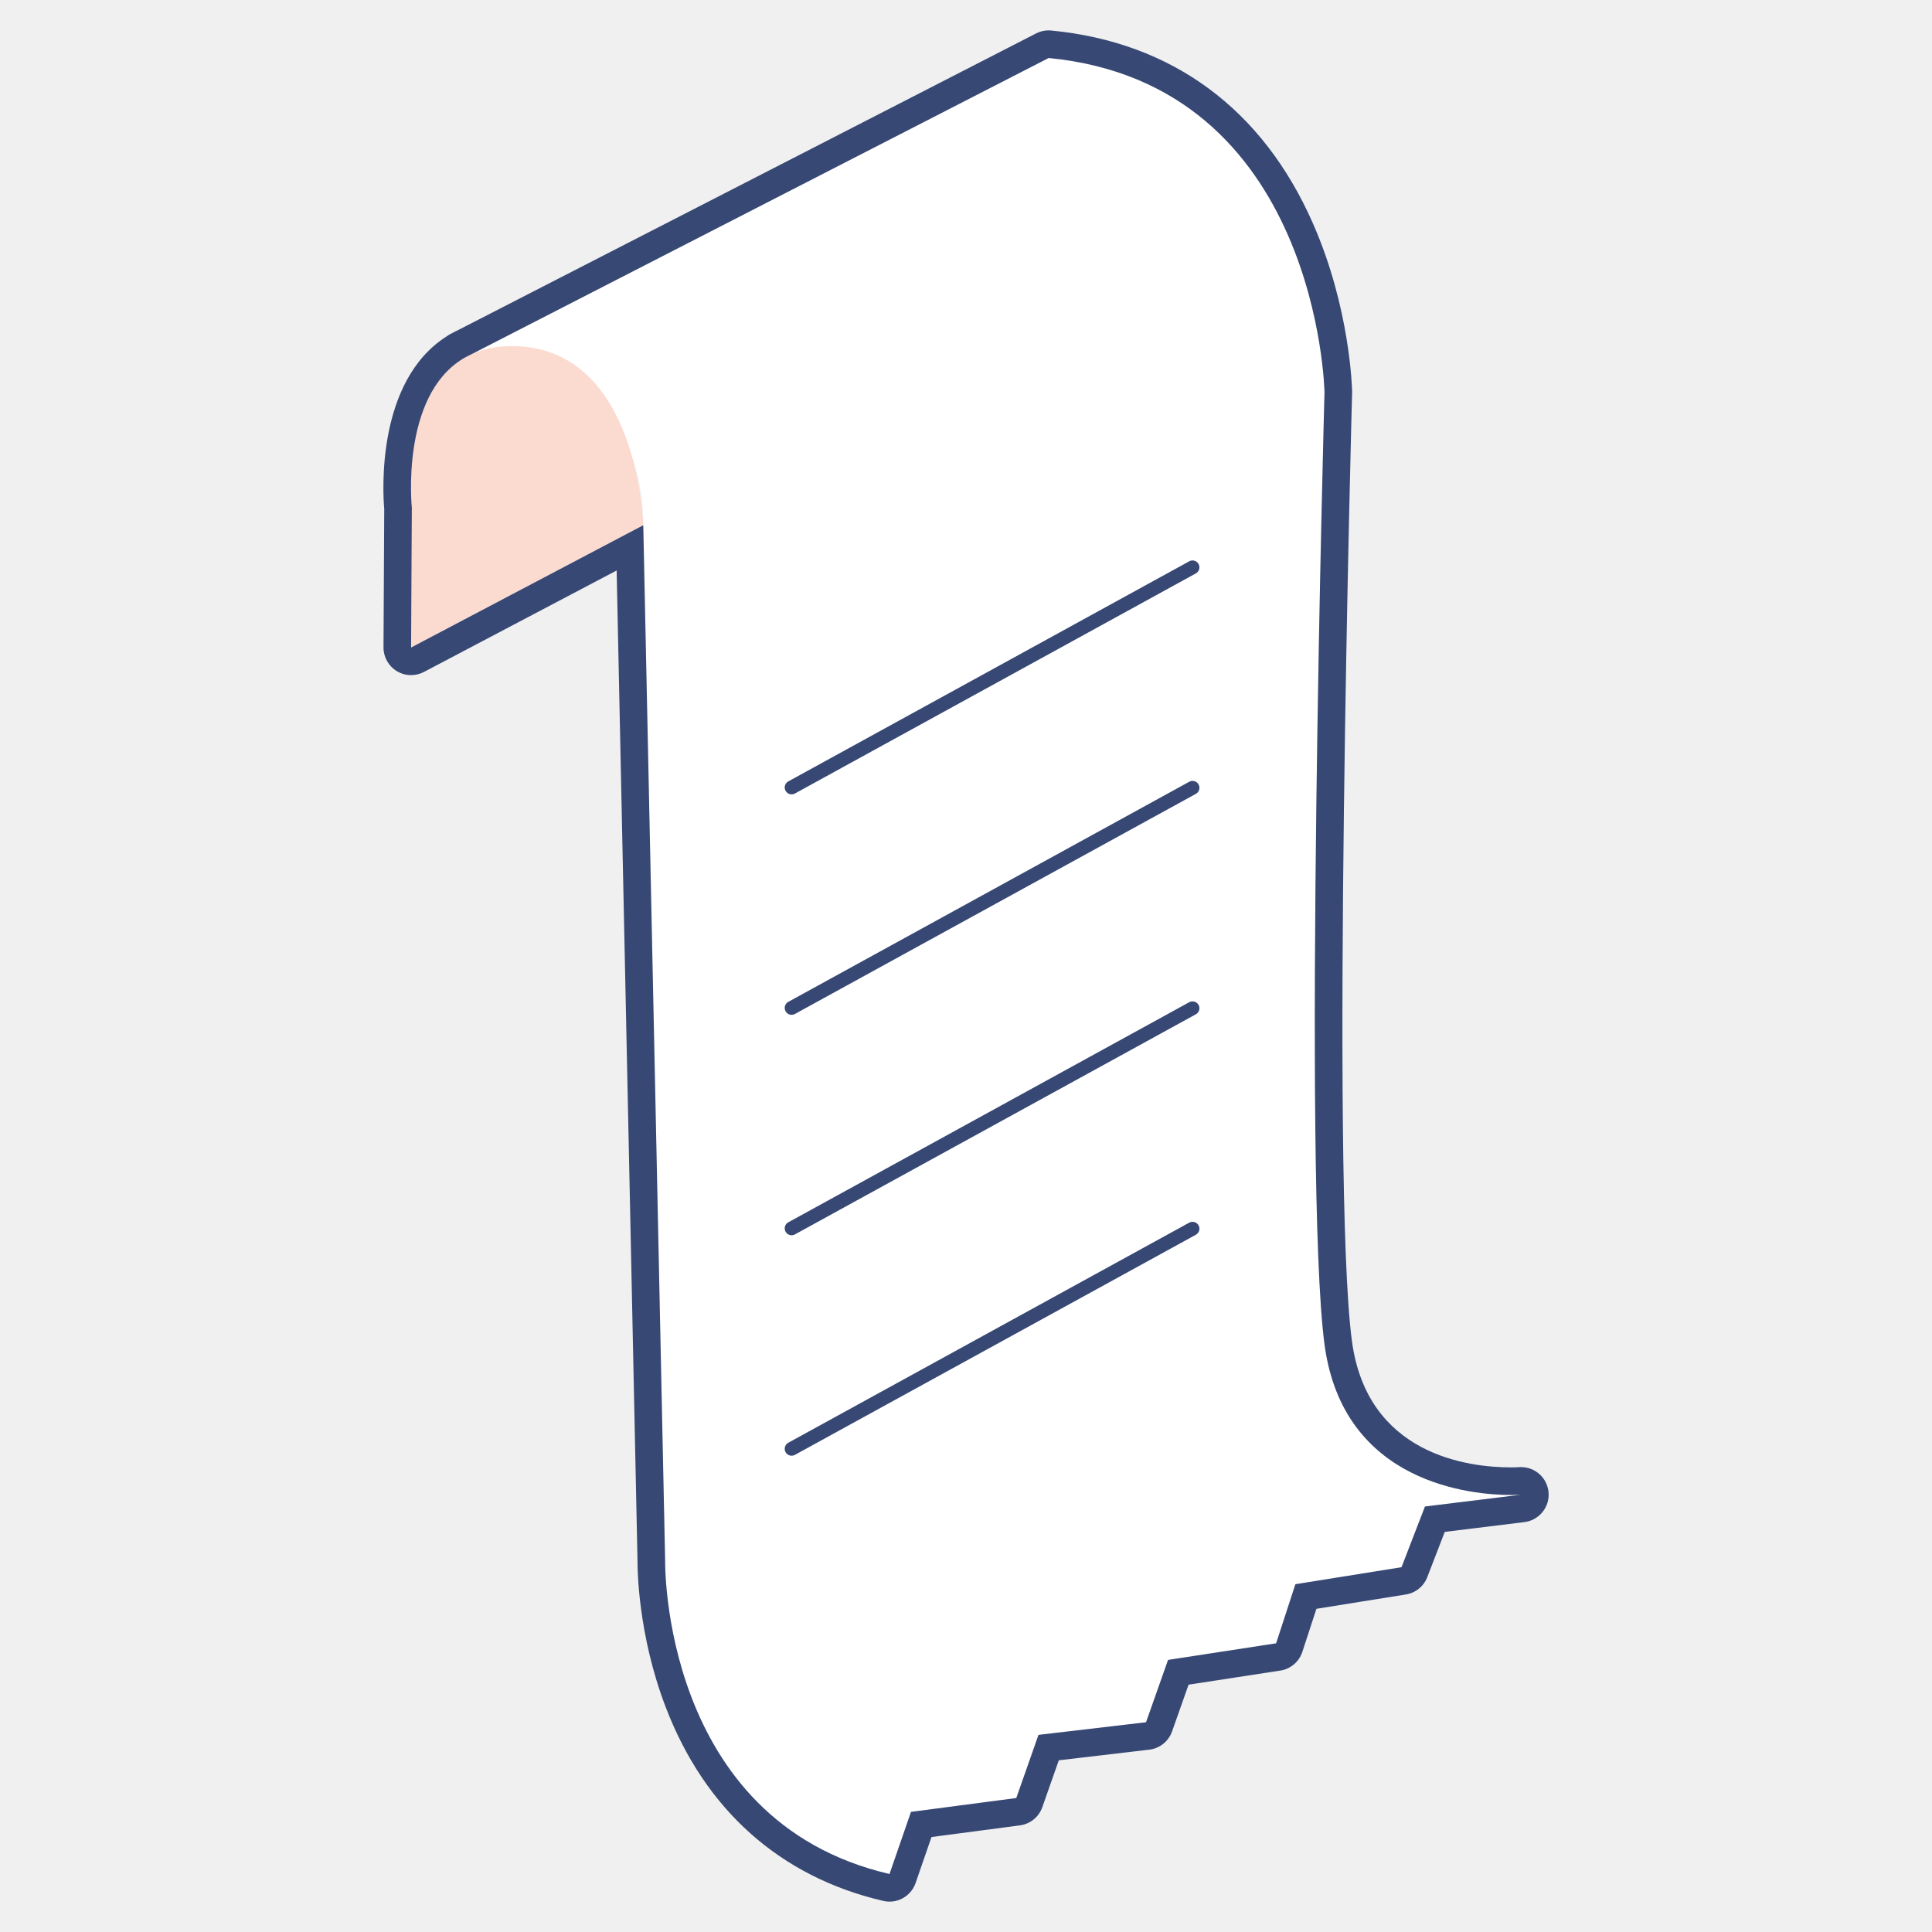
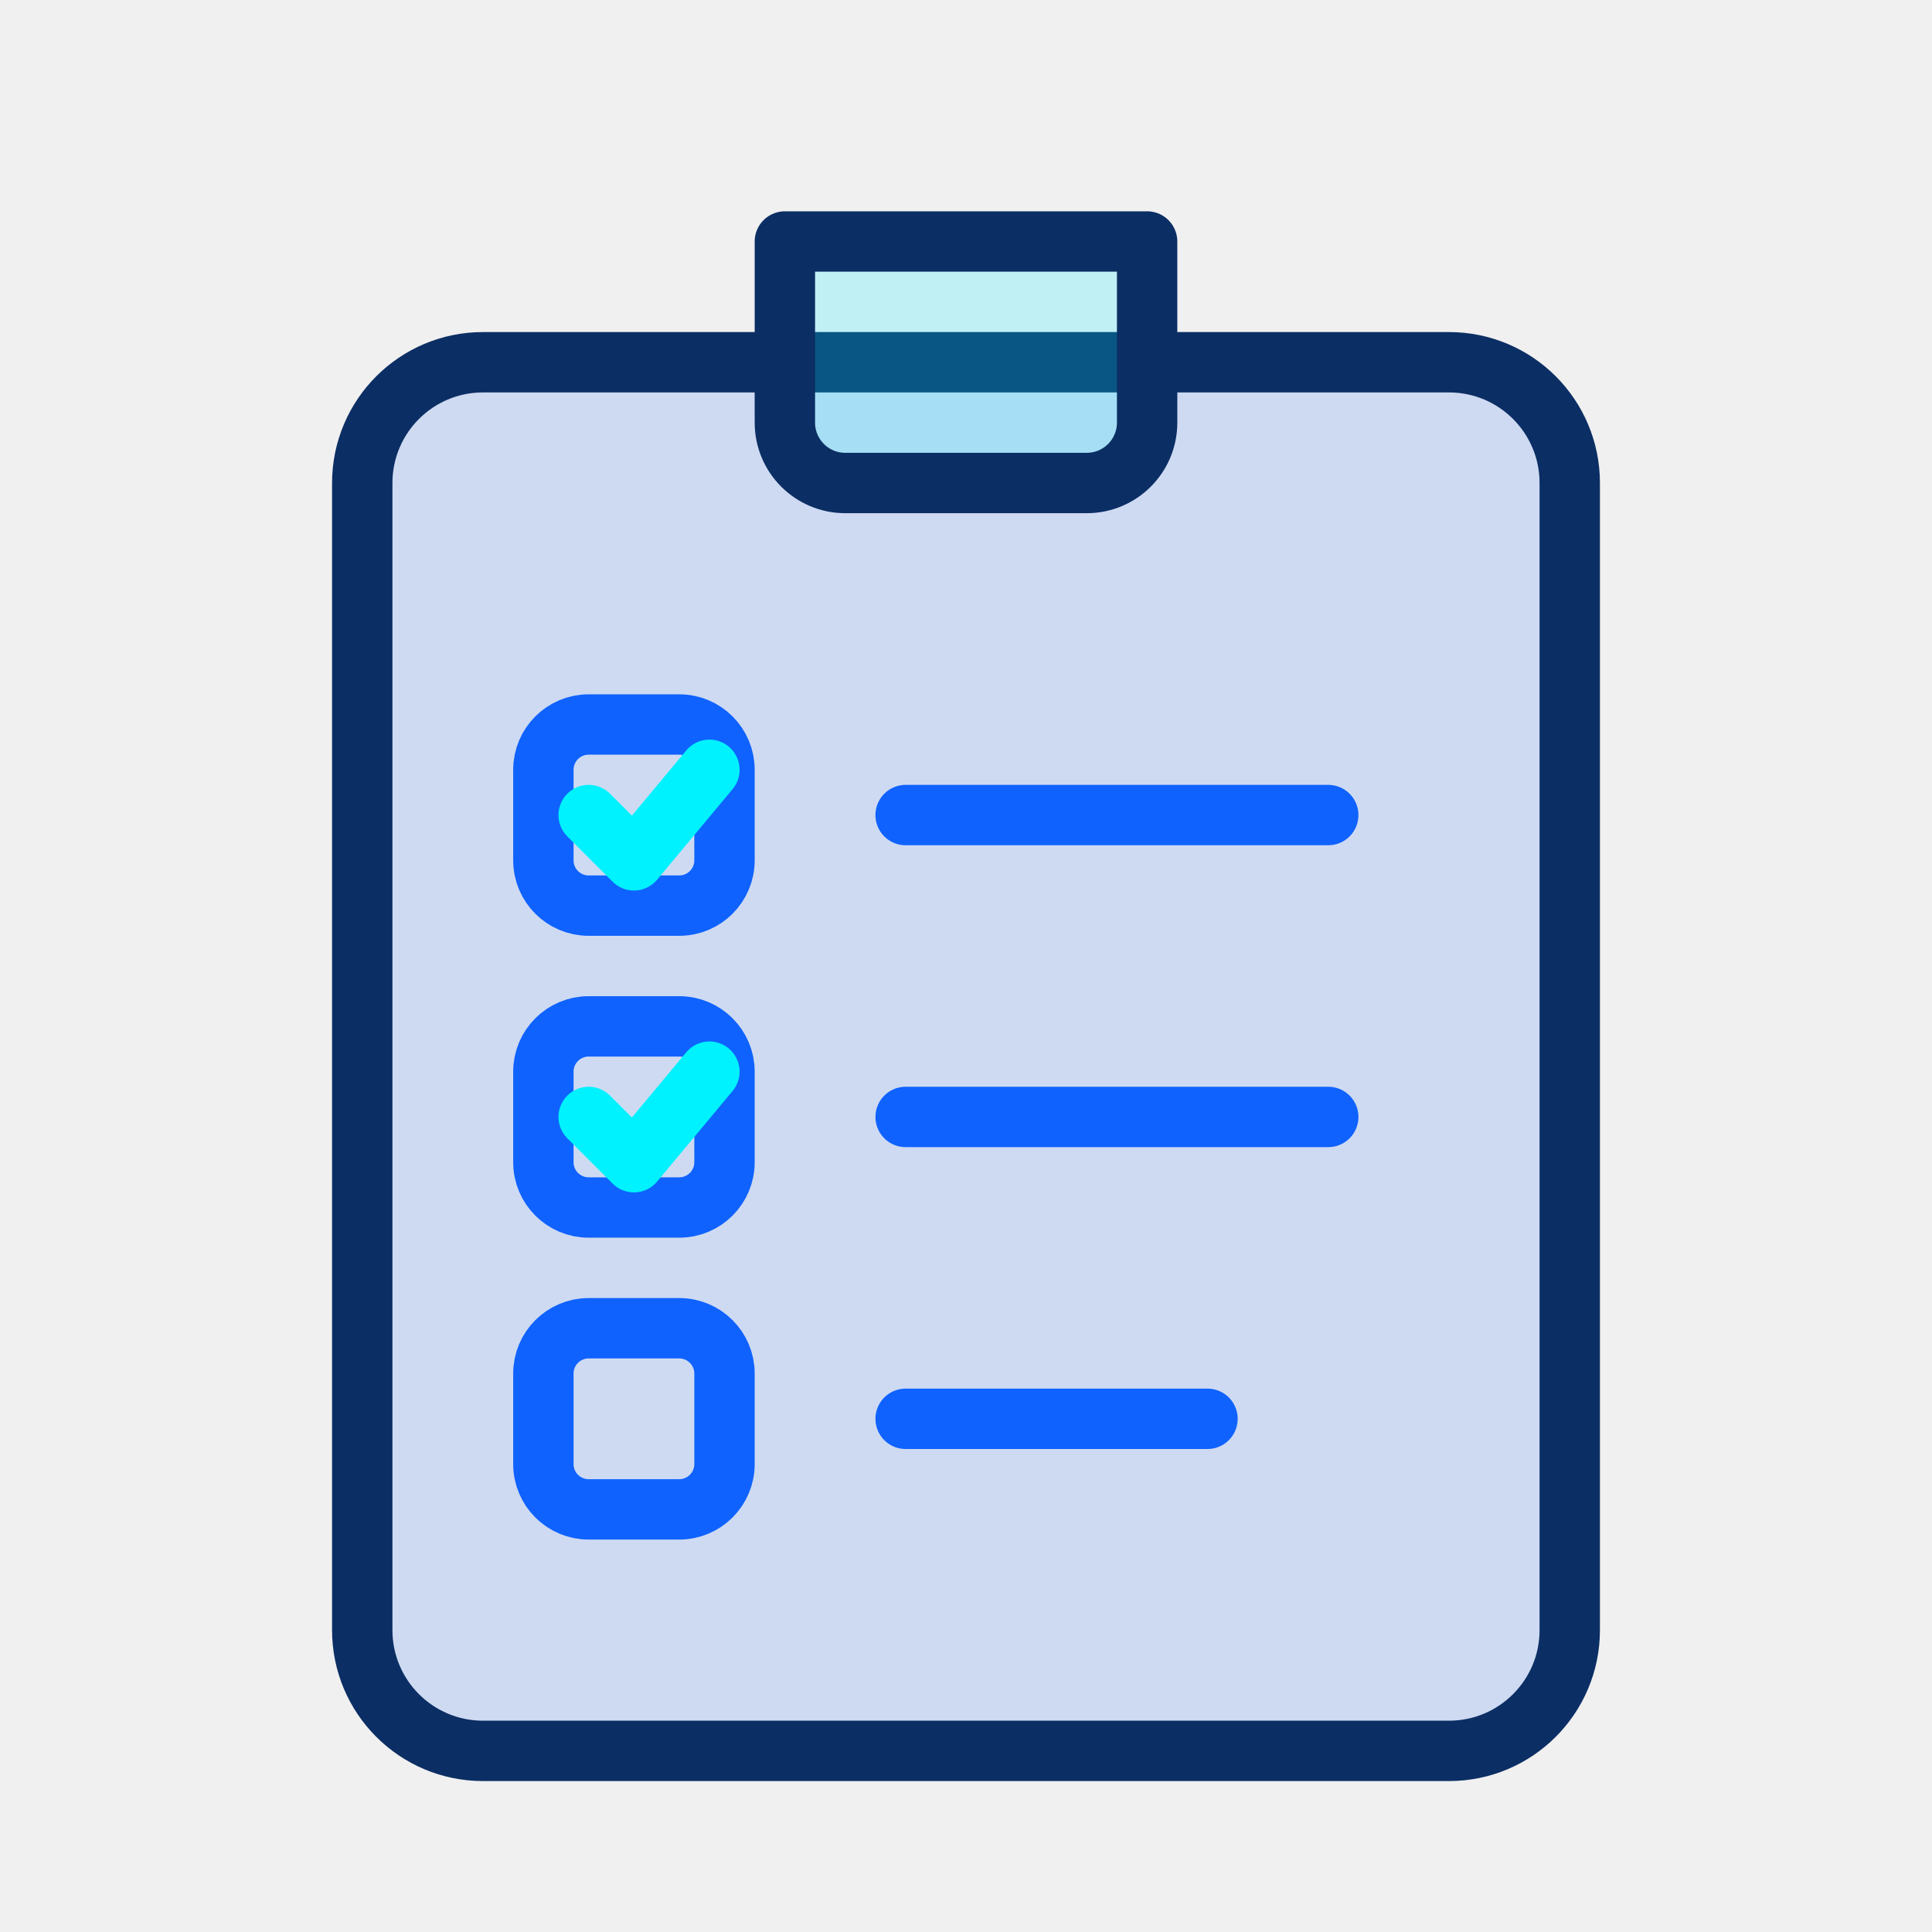
<svg xmlns="http://www.w3.org/2000/svg" width="64" height="64" viewBox="0 0 64 64" fill="none">
-   <path d="M21.309 17.399L22.033 51.687C22.033 51.687 21.881 60.315 29.466 62.079L30.178 60.021L33.666 59.562L34.401 57.47L37.964 57.051L38.693 54.987L42.273 54.437L42.912 52.479L46.427 51.916L47.203 49.905L50.386 49.514C50.386 49.514 44.6 49.972 43.876 44.535C43.153 39.098 43.876 12.992 43.876 12.992C43.876 12.992 43.684 2.789 34.739 1.921L15.341 11.877C15.341 11.877 21.309 11.621 21.309 17.399Z" fill="white" />
-   <path d="M13.643 16.821C13.643 16.821 13.064 11.324 17.114 11.468C21.165 11.613 21.31 17.399 21.31 17.399L13.618 21.45L13.643 16.821Z" fill="#FBDBD0" />
-   <path d="M34.739 1.921C43.684 2.789 43.876 12.992 43.876 12.992C43.876 12.992 43.153 39.098 43.876 44.535C44.495 49.188 48.821 49.523 50.057 49.523C50.265 49.523 50.386 49.514 50.386 49.514L47.204 49.905L46.427 51.916L42.912 52.479L42.273 54.437L38.693 54.987L37.964 57.052L34.401 57.47L33.666 59.562L30.178 60.021L29.466 62.079C21.881 60.315 22.033 51.687 22.033 51.687L21.309 17.399L13.618 21.45L13.643 16.821C13.643 16.821 13.256 13.129 15.347 11.877C15.345 11.877 15.341 11.877 15.341 11.877L15.402 11.845C15.469 11.808 15.537 11.772 15.608 11.74L34.739 1.921ZM50.386 49.514H50.387H50.386ZM34.739 1.006C34.594 1.006 34.451 1.041 34.322 1.107L15.208 10.918C15.128 10.955 15.05 10.995 14.97 11.04L14.924 11.063C14.881 11.085 14.84 11.111 14.801 11.139C12.449 12.629 12.683 16.341 12.728 16.861L12.704 21.445C12.702 21.766 12.869 22.064 13.143 22.231C13.289 22.32 13.453 22.364 13.618 22.364C13.764 22.364 13.91 22.329 14.044 22.259L20.427 18.898L21.118 51.691C21.116 51.941 21.126 54.131 22.051 56.548C23.355 59.956 25.848 62.176 29.259 62.97C29.328 62.986 29.398 62.994 29.466 62.994C29.848 62.994 30.2 62.753 30.33 62.378L30.857 60.854L33.785 60.468C34.127 60.423 34.414 60.19 34.528 59.865L35.074 58.312L38.071 57.96C38.417 57.919 38.71 57.685 38.826 57.356L39.373 55.807L42.412 55.34C42.753 55.288 43.035 55.048 43.142 54.72L43.608 53.294L46.571 52.819C46.893 52.768 47.163 52.549 47.28 52.246L47.859 50.746L50.486 50.423C50.944 50.373 51.301 49.985 51.301 49.514C51.301 49.029 50.925 48.633 50.448 48.602C50.428 48.6 50.407 48.599 50.387 48.599C50.376 48.599 50.364 48.6 50.352 48.6C50.338 48.601 50.325 48.601 50.311 48.602C50.293 48.604 50.201 48.609 50.057 48.609C48.639 48.609 45.286 48.2 44.783 44.415C44.077 39.112 44.783 13.277 44.79 13.017C44.791 13.003 44.791 12.989 44.791 12.975C44.788 12.863 44.725 10.209 43.499 7.415C41.833 3.614 38.834 1.4 34.827 1.011C34.798 1.008 34.768 1.006 34.739 1.006Z" fill="#374874" />
-   <path fill-rule="evenodd" clip-rule="evenodd" d="M39.705 18.685C39.765 18.795 39.725 18.934 39.614 18.995L26.333 26.286C26.222 26.347 26.083 26.306 26.023 26.196C25.962 26.085 26.002 25.946 26.113 25.885L39.394 18.594C39.505 18.534 39.644 18.574 39.705 18.685Z" fill="#374874" />
-   <path fill-rule="evenodd" clip-rule="evenodd" d="M39.705 25.987C39.765 26.098 39.725 26.237 39.614 26.298L26.333 33.589C26.222 33.65 26.083 33.609 26.023 33.498C25.962 33.388 26.002 33.249 26.113 33.188L39.394 25.897C39.505 25.836 39.644 25.877 39.705 25.987Z" fill="#374874" />
-   <path fill-rule="evenodd" clip-rule="evenodd" d="M39.705 33.29C39.765 33.401 39.725 33.539 39.614 33.6L26.333 40.891C26.222 40.952 26.083 40.912 26.023 40.801C25.962 40.69 26.002 40.551 26.113 40.491L39.394 33.2C39.505 33.139 39.644 33.179 39.705 33.29Z" fill="#374874" />
-   <path fill-rule="evenodd" clip-rule="evenodd" d="M39.705 40.593C39.765 40.703 39.725 40.842 39.614 40.903L26.333 48.194C26.222 48.255 26.083 48.214 26.023 48.104C25.962 47.993 26.002 47.854 26.113 47.793L39.394 40.502C39.505 40.441 39.644 40.482 39.705 40.593Z" fill="#374874" />
+   <rect x="12" y="12" width="40" height="46" rx="4" fill="#0F62FE" fill-opacity="0.15" />
+   <rect x="12" y="12" width="40" height="46" rx="4" stroke="#0B2E64" stroke-width="2" />
+   <path d="M26 8h12v6a2 2 0 0 1-2 2h-8a2 2 0 0 1-2-2V8Z" fill="#00F2FE" fill-opacity="0.2" />
+   <path d="M26 8h12v6a2 2 0 0 1-2 2h-8a2 2 0 0 1-2-2V8Z" stroke="#0B2E64" stroke-width="2" stroke-linejoin="round" />
+   <rect x="18" y="24" width="6" height="6" rx="1.5" stroke="#0F62FE" stroke-width="2" />
+   <rect x="18" y="34" width="6" height="6" rx="1.5" stroke="#0F62FE" stroke-width="2" />
+   <rect x="18" y="44" width="6" height="6" rx="1.5" stroke="#0F62FE" stroke-width="2" />
+   <path d="M19.5 27l1.5 1.5 2.5-3" stroke="#00F2FE" stroke-width="2" stroke-linecap="round" stroke-linejoin="round" />
+   <path d="M19.5 37l1.5 1.5 2.5-3" stroke="#00F2FE" stroke-width="2" stroke-linecap="round" stroke-linejoin="round" />
+   <path d="M30 27h14M30 37h14M30 47h10" stroke="#0F62FE" stroke-width="2" stroke-linecap="round" />
</svg>
